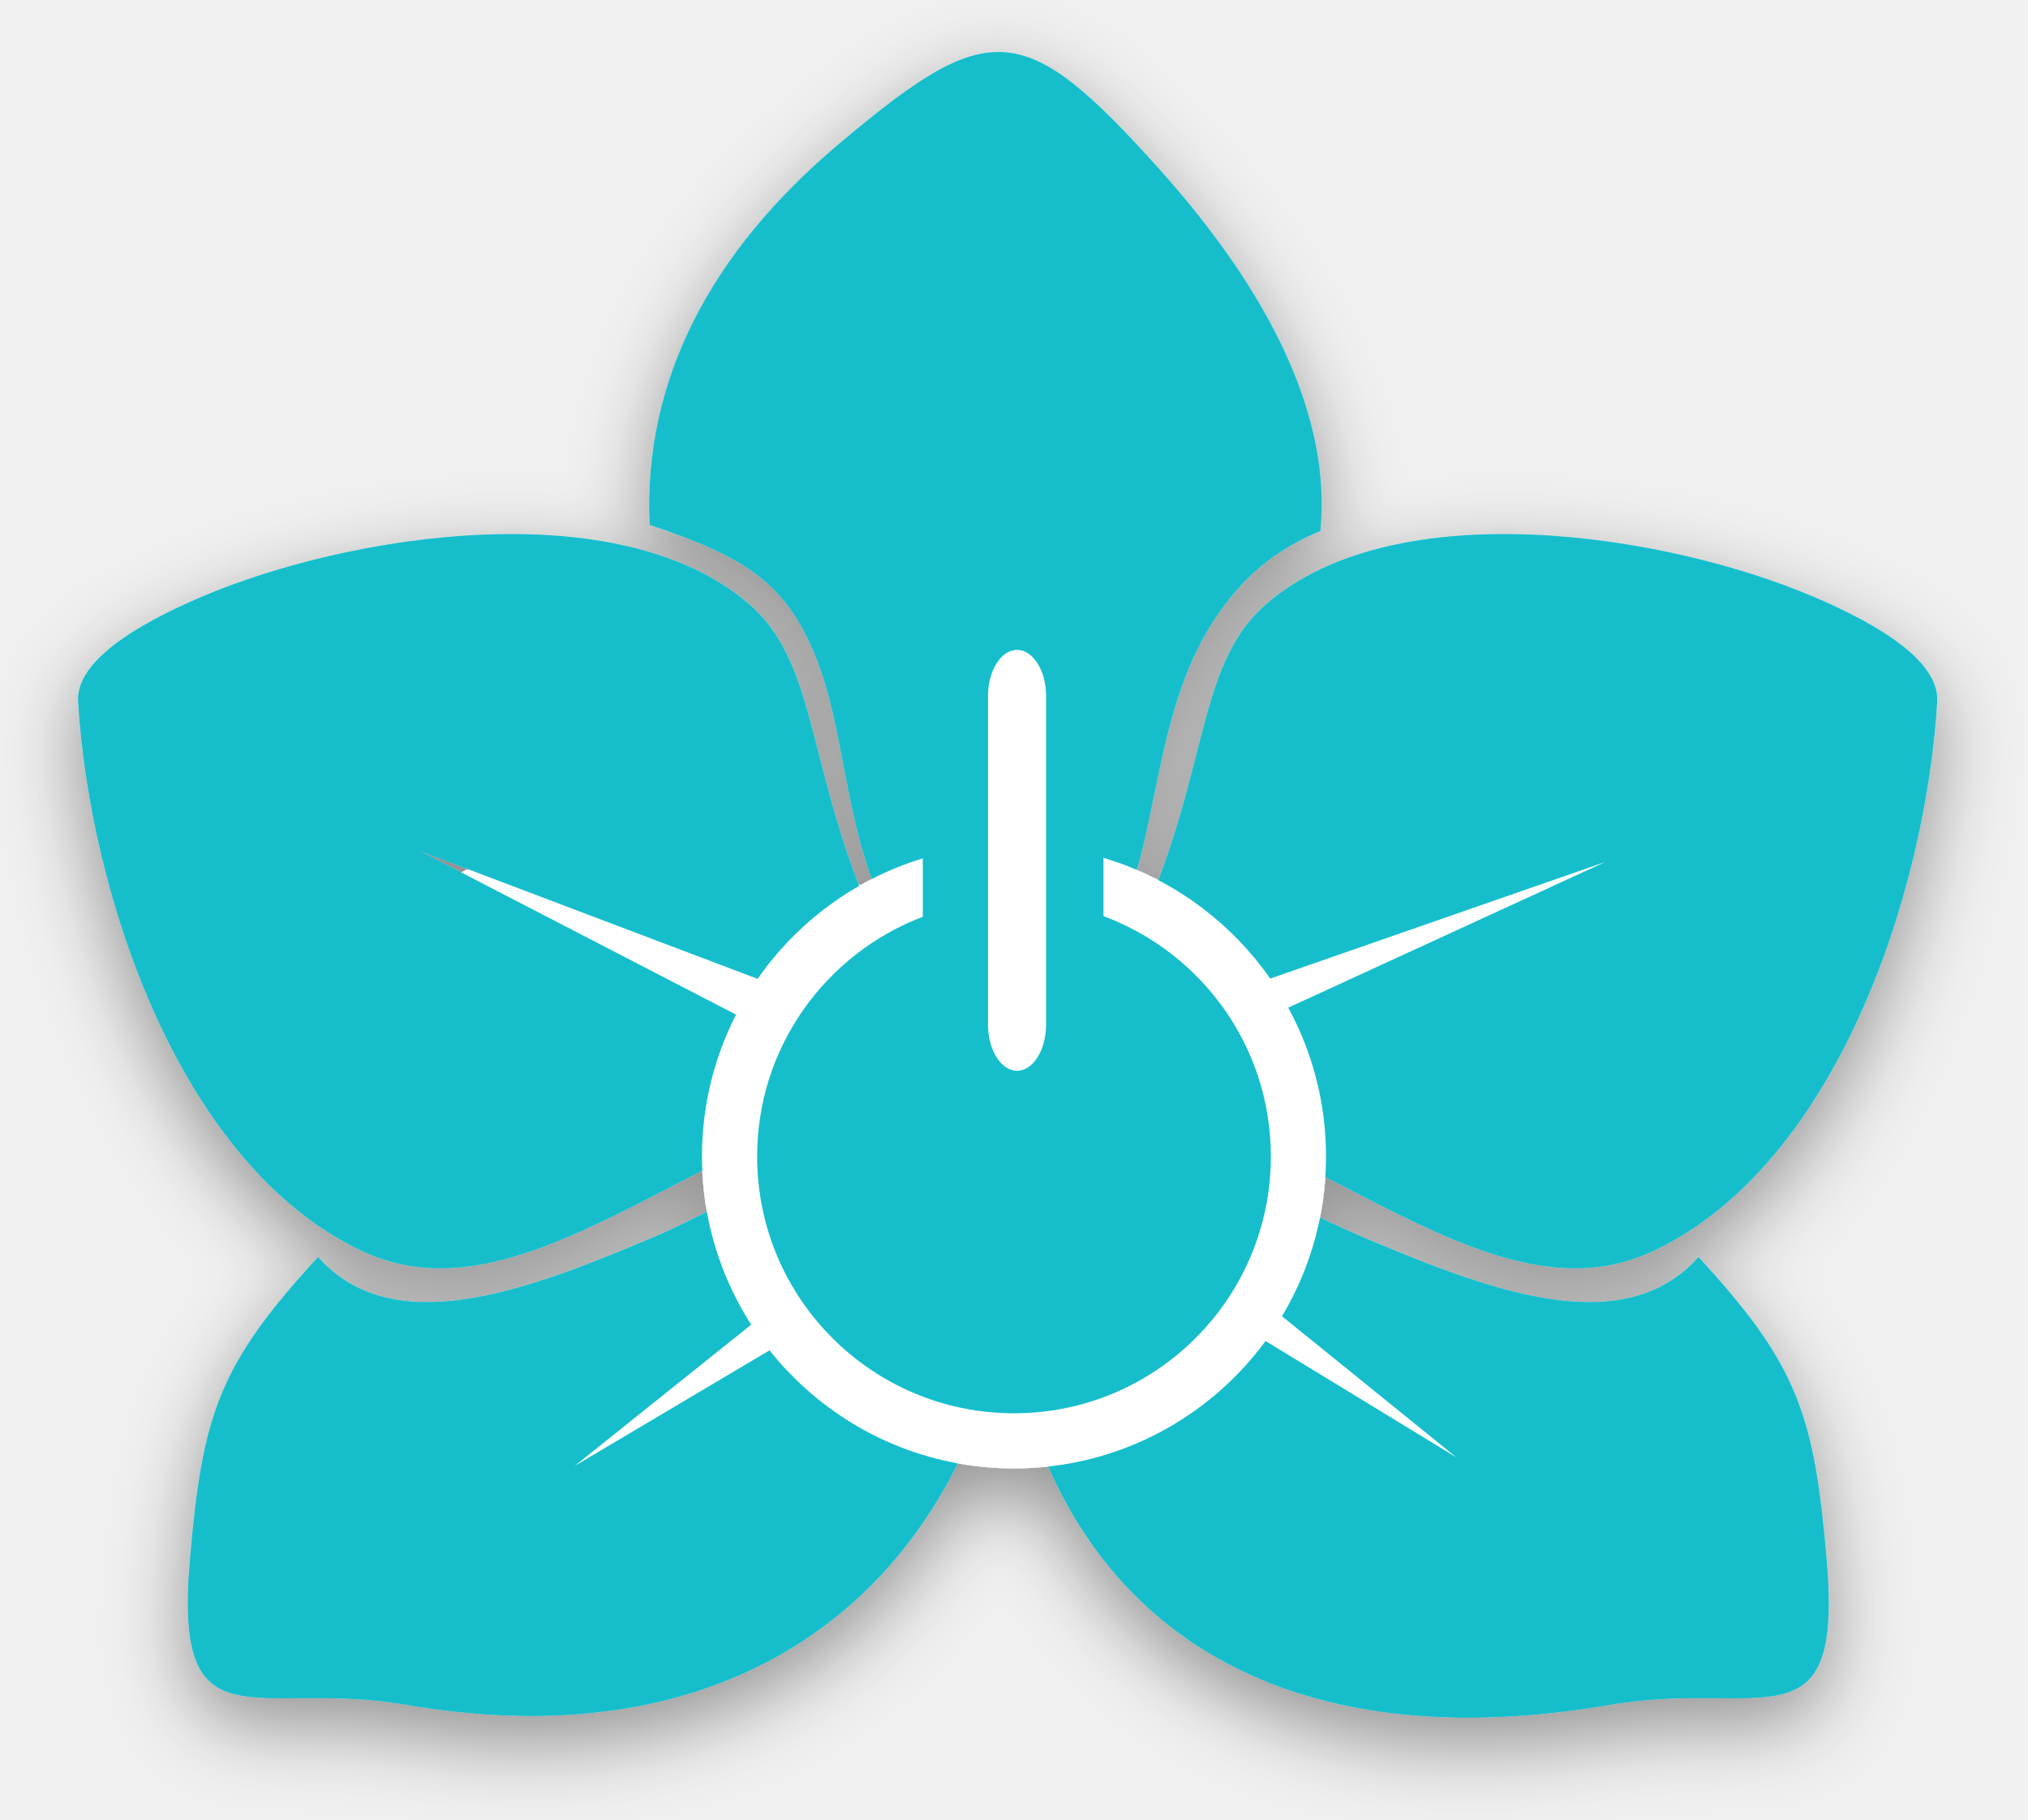
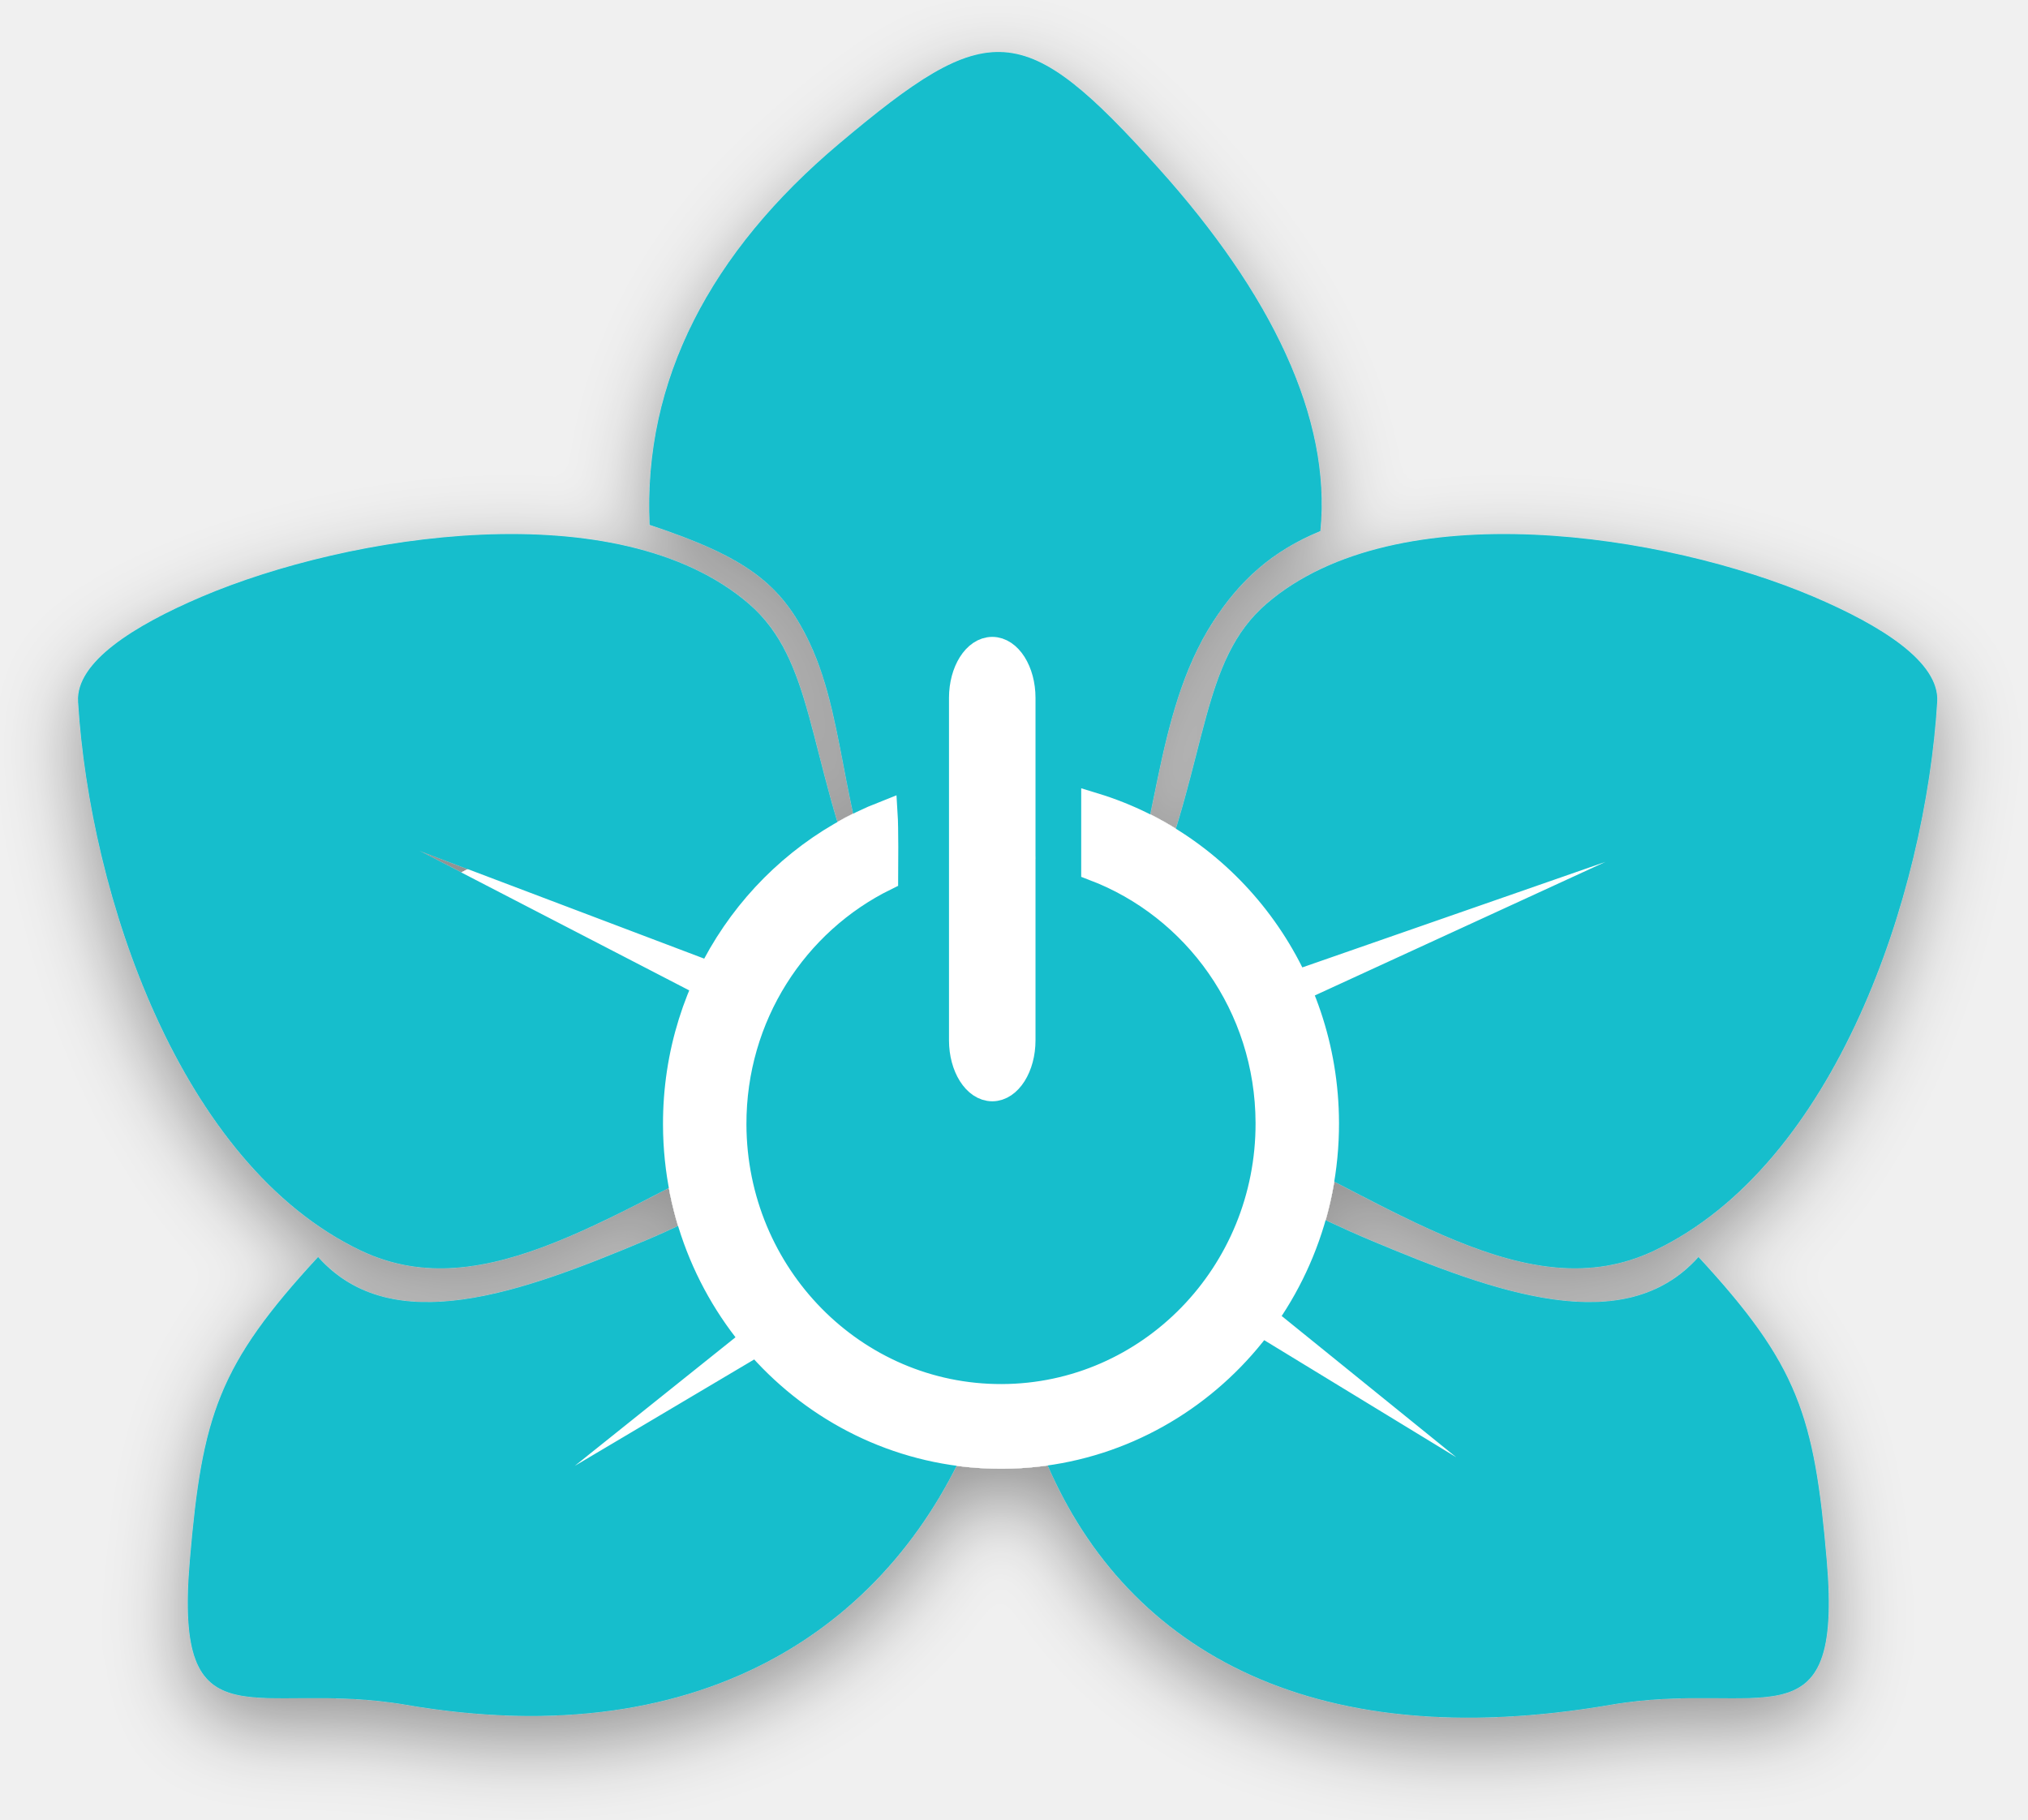
<svg xmlns="http://www.w3.org/2000/svg" xmlns:xlink="http://www.w3.org/1999/xlink" width="78px" height="70px" viewBox="0 0 78 70" version="1.1">
  <defs>
    <filter x="-6.7%" y="-6.0%" width="113.3%" height="114.9%" filterUnits="objectBoundingBox" id="filter-1">
      <feOffset dx="0" dy="1" in="SourceAlpha" result="shadowOffsetOuter1" />
      <feGaussianBlur stdDeviation="1.5" in="shadowOffsetOuter1" result="shadowBlurOuter1" />
      <feColorMatrix values="0 0 0 0 0   0 0 0 0 0   0 0 0 0 0  0 0 0 0.391 0" type="matrix" in="shadowBlurOuter1" result="shadowMatrixOuter1" />
      <feMerge>
        <feMergeNode in="shadowMatrixOuter1" />
        <feMergeNode in="SourceGraphic" />
      </feMerge>
    </filter>
    <polygon id="path-2" points="0 0 74.511 4.39614277e-14 74.511 66.161 0 66.161 0 4.39614277e-14" />
  </defs>
  <g id="Symbols" stroke="none" stroke-width="1" fill="none" fill-rule="evenodd">
    <g id="Toggle-/-on-/-New" transform="translate(1, -1)">
      <g id="Page-1" filter="url(#filter-1)" transform="translate(0, 2)">
        <ellipse id="Oval" fill="#FFFFFF" cx="24" cy="36" rx="10" ry="5" />
        <ellipse id="Oval-Copy" fill="#FFFFFF" cx="57" cy="36" rx="10" ry="5" />
        <mask id="mask-3" fill="white">
          <use xlink:href="#path-2" />
        </mask>
        <g id="Clip-2" />
        <ellipse id="Oval-2" fill="#FFFFFF" mask="url(#mask-3)" cx="50.5" cy="53" rx="5.5" ry="4" />
        <ellipse id="Oval-2-Copy" fill="#FFFFFF" mask="url(#mask-3)" cx="23.5" cy="52" rx="5.5" ry="4" />
        <path d="M31.193,46.315 C28.843,41.569 30.395,38.022 32.554,36.048 C33.821,34.888 35.299,34.271 36.318,34.272 C37.273,34.273 37.355,34.857 37.134,35.583 C36.451,37.839 35.879,37.778 35.64,40.599 C35.461,42.713 35.495,44.977 35.176,46.507 C34.541,49.565 32.23,48.408 31.193,46.315 M44.274,46.315 C46.624,41.569 45.071,38.022 42.913,36.048 C41.646,34.888 40.168,34.271 39.149,34.272 C38.194,34.273 38.113,34.857 38.333,35.583 C39.016,37.839 39.588,37.778 39.827,40.599 C40.006,42.713 39.972,44.977 40.291,46.507 C40.926,49.565 43.237,48.408 44.274,46.315 M43.365,33.346 C45.484,28.01 45.183,24.398 47.724,22.218 C52.732,17.924 63.069,19.532 68.768,21.962 C71.352,23.065 73.602,24.469 73.508,25.996 C73.052,33.436 69.598,43.786 62.63,47.105 C57.747,49.43 52.631,45.325 46.131,42.373 C46.131,41.119 45.975,40.034 45.683,39.08 L60.749,32.155 L45.077,37.612 C44.507,36.54 43.723,35.656 42.77,34.875 C43.013,34.284 43.214,33.727 43.365,33.346 M32.147,33.346 C30.027,28.01 30.328,24.398 27.787,22.218 C22.779,17.924 12.443,19.532 6.743,21.962 C4.159,23.065 1.909,24.469 2.003,25.996 C2.46,33.436 5.913,43.786 12.881,47.105 C17.691,49.396 22.727,45.447 29.089,42.506 C29.279,41.31 29.394,40.265 29.681,39.258 L15.132,31.729 L30.409,37.515 C30.898,36.662 31.617,35.79 32.722,34.828 C32.488,34.254 32.294,33.716 32.147,33.346 M6.302,59.023 C5.672,66.368 8.84,63.588 14.607,64.579 C26.32,66.593 33.45,61.297 36.433,53.969 C33.64,53.267 30.662,53.896 29.31,50.523 L21.107,55.39 L28.842,49.2 C28.599,48.416 28.381,47.544 28.185,46.573 C29.928,47.849 33.239,50.966 34.966,48.375 C32.256,50.668 29.565,45.972 29.209,44.057 C27.409,44.921 26.014,45.805 23.82,46.726 C19.061,48.723 14.085,50.55 11.234,47.357 C7.397,51.515 6.777,53.448 6.302,59.023 Z M69.258,59.023 C69.888,66.368 66.72,63.588 60.954,64.579 C49.241,66.593 42.11,62.297 39.128,54.969 C42.095,54.222 45.142,53.723 46.498,49.868 L55.01,55.059 L46.919,48.51 C47.084,47.912 47.235,47.269 47.375,46.573 C45.711,47.791 42.62,50.686 40.84,48.692 C44.013,50.43 45.547,45.937 45.887,43.922 C47.735,44.804 49.493,45.782 51.74,46.726 C56.5,48.724 61.475,50.55 64.327,47.357 C68.164,51.515 68.783,53.448 69.258,59.023 Z M31.268,4.534 C37.039,-0.328 38.356,-0.329 43.586,5.502 C47.873,10.282 50.217,15.065 49.783,19.428 C47.917,20.199 46.683,21.324 45.649,22.923 C43.325,26.518 43.523,31.548 42.052,34.112 C41.343,33.431 40.195,34.02 38.926,33.885 L38.466,25.949 L37.284,33.864 C35.941,33.966 34.604,34.36 33.609,35.055 C31.322,31.388 31.684,26.986 30.142,23.729 C29.049,21.419 27.663,20.417 23.987,19.19 C23.731,13.631 26.338,8.687 31.268,4.534 Z M36.995,54.64 C38.093,54.112 38.422,54.686 39.549,54.864 C42.842,55.386 45.507,51.802 46.393,48.258 C45.447,48.59 39.458,53.325 39.469,45.863 C38.369,46.221 37.431,46.089 36.387,45.793 C36.089,47.134 35.671,53.224 29.536,48.637 C30.365,51.962 33.693,56.227 36.995,54.64" id="Fill-1" fill="#18BECC" mask="url(#mask-3)" />
-         <path d="M48.636,43.318 C48.636,49.017 44.017,53.637 38.318,53.637 C32.62,53.637 28,49.017 28,43.318 C28,37.62 32.62,33 38.318,33 C44.017,33 48.636,37.62 48.636,43.318 Z" id="Fill-4" fill="#18BECC" mask="url(#mask-3)" />
-         <path d="M39.234,38.419 C39.234,39.393 38.731,40.191 38.117,40.191 C37.503,40.191 37,39.393 37,38.419 L37,25.772 C37,24.797 37.503,24 38.117,24 C38.731,24 39.234,24.797 39.234,25.772 L39.234,38.419 Z" id="Fill-6" fill="#FFFFFF" mask="url(#mask-3)" />
-         <path d="M41.442,34.242 C45.188,35.636 47.867,39.225 47.879,43.458 C47.895,48.914 43.486,53.351 38.03,53.367 C32.573,53.383 28.137,48.973 28.121,43.516 C28.108,39.288 30.761,35.686 34.492,34.267 L34.492,32.02 C29.565,33.525 25.984,38.105 26,43.522 C26.02,50.15 31.408,55.507 38.036,55.487 C44.662,55.468 50.019,50.079 50,43.452 C49.984,38.035 46.376,33.477 41.442,32 L41.442,34.242 Z" id="Fill-8" fill="#FFFFFF" mask="url(#mask-3)" />
+         <g id="Group" mask="url(#mask-3)">
+           <g transform="translate(26, 24)" />
+         </g>
+         <g id="Group-2" mask="url(#mask-3)">
+           <g transform="translate(25, 24)">
+             <path d="M23.636,18.818 C23.636,24.793 18.793,29.637 12.818,29.637 C6.843,29.637 2,24.793 2,18.818 C2,12.843 6.843,8 12.818,8 C18.793,8 23.636,12.843 23.636,18.818 Z" id="Fill-4" stroke="none" fill="#18BECC" />
+             <path d="M13.327,15.019 C13.327,16.035 12.803,16.865 12.164,16.865 C11.524,16.865 11,16.035 11,15.019 L11,1.846 C11,0.83 11.524,0 12.164,0 C12.803,0 13.327,0.83 13.327,1.846 L13.327,15.019 Z" id="Fill-6" stroke="#FFFFFF" stroke-width="1" fill="#FFFFFF" />
+             <path d="M16.085,8.386 C19.987,9.87 22.778,13.69 22.791,18.196 C22.808,24.004 18.214,28.726 12.531,28.743 C6.846,28.761 2.226,24.066 2.209,18.258 C2.197,14.073 4.585,10.464 8.046,8.764 C8.05,8.368 8.058,6.828 8.025,6.31 C3.321,8.154 -0.016,12.811 5.64388018e-05,18.265 C0.02,25.319 5.633,31.022 12.537,31 C19.44,30.98 25.02,25.244 25,18.19 C24.983,12.424 21.225,7.572 16.085,6 L16.085,8.386 Z" id="Fill-8" stroke="#FFFFFF" stroke-width="1" fill="#FFFFFF" />
+           </g>
+         </g>
      </g>
    </g>
  </g>
</svg>
